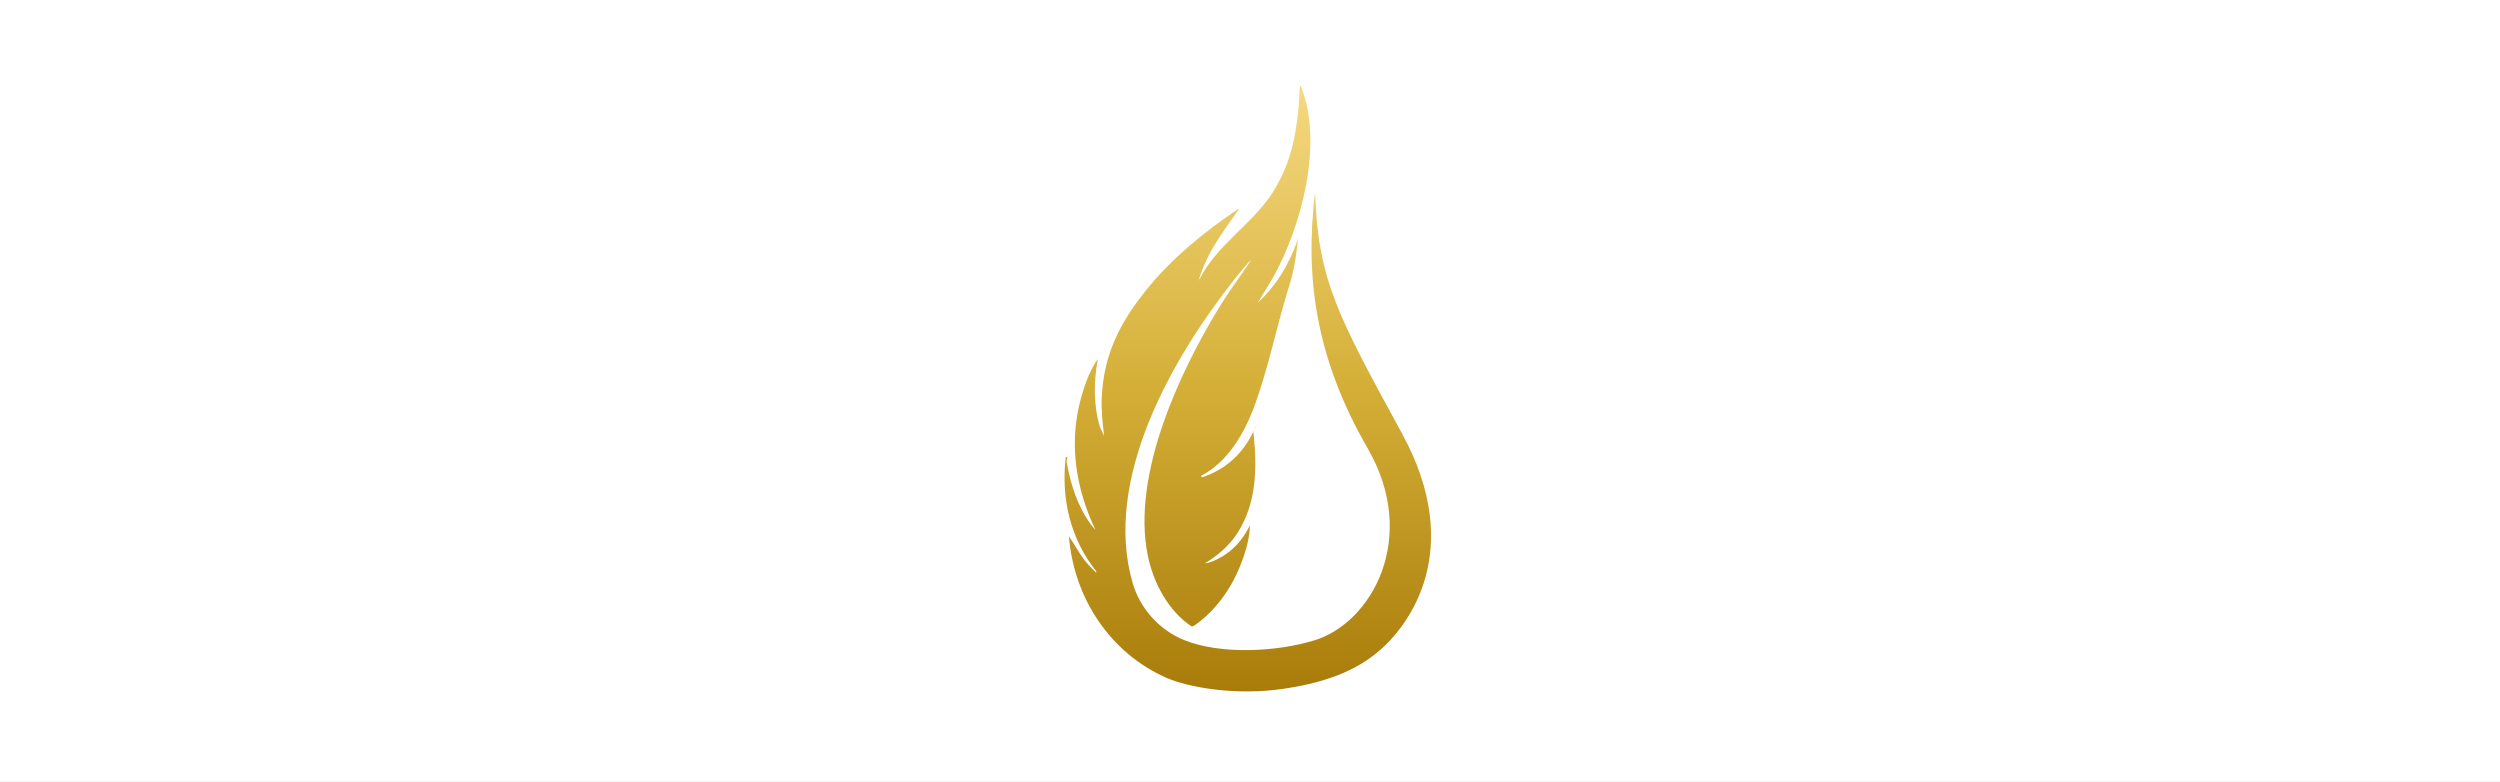
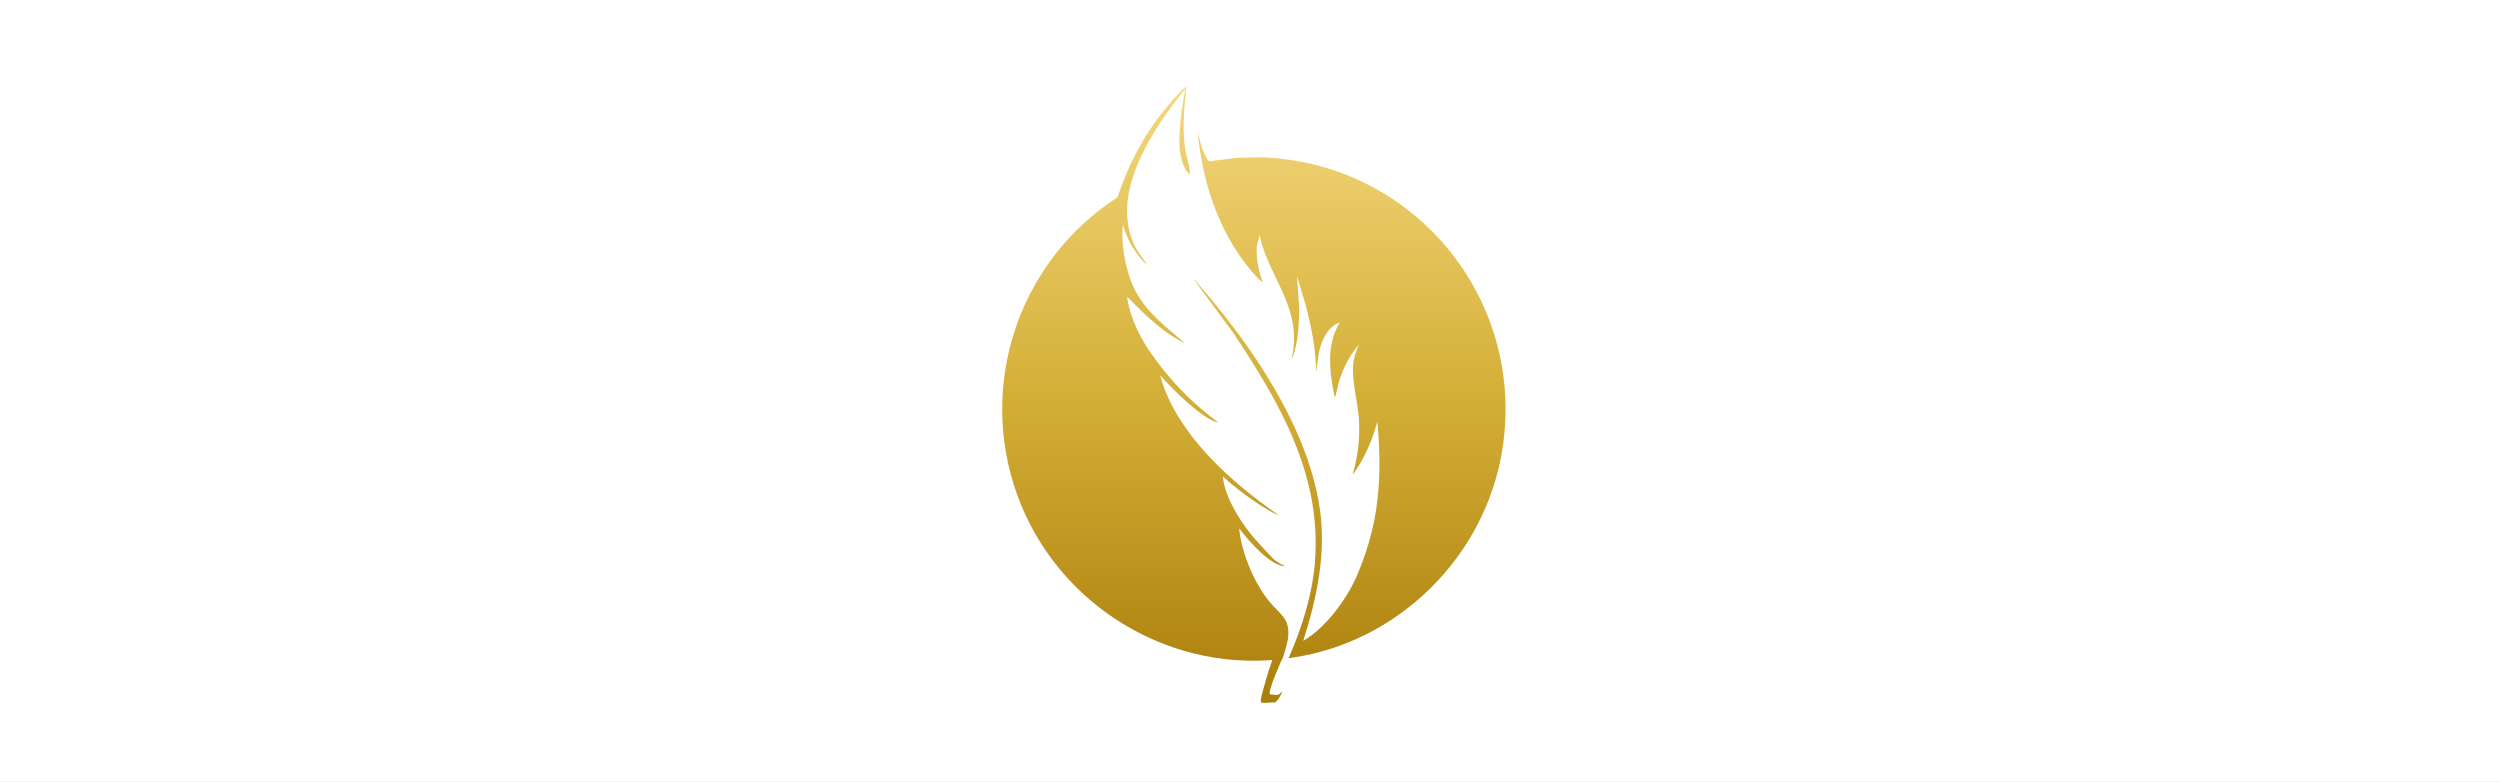
<svg xmlns="http://www.w3.org/2000/svg" viewBox="0 0 1600 500" width="1600" height="500" role="img" aria-label="featherdrop">
  <rect width="1600" height="500" fill="#ffffff" />
-   <g transform="translate(565.89,29.69) scale(0.46)">
+   <g transform="translate(597.4,47.76) scale(0.41)">
    <defs>
-       <linearGradient id="fd-gold" x1="0" y1="0" x2="0" y2="1" gradientUnits="objectBoundingBox">
+       <linearGradient id="fd-gold" x1="500" y1="0" x2="500" y2="1000" gradientUnits="userSpaceOnUse">
        <stop offset="0" stop-color="#F6D981" />
        <stop offset="0.5" stop-color="#D4AF37" />
        <stop offset="1" stop-color="#A97C0A" />
      </linearGradient>
    </defs>
-     <path fill="url(#fd-gold)" d="M519.4,357.1c14.5-13.6,27.8-29.8,38.2-48.7s16.5-33.7,18.2-42.5c-3.9,41.2-8.5,54.6-14.6,74.6-15.7,51.8-26.5,105.3-44.8,156.3-14.1,39.5-37.4,81-75.7,100.8l1.4,2c31.3-10.3,54.3-30.5,69.5-59.5s-.6-2.1,2.3-1.6c5,47.7,4.4,96.3-22.1,138-11.3,17.9-27.7,31.9-45.7,42.8,5.4-.4,11.6-3.1,16.4-5.4,21.5-10.2,35.8-26.4,46.4-47.6-.6,23.1-9.3,47.6-18.9,68.5-11,23.8-29.6,48.7-50.1,64.7-2.5,1.9-10.1,8.4-12.3,7.5-33.1-22.2-53.3-61.4-60.9-98.9-22.9-112.1,44.8-257.2,103-350.9,11.6-18.7,25.2-36.2,37.2-54.6s2.7-2.4,1-3.4c-7.3,8.4-14.4,17-21.3,25.7-86.4,109.7-183.1,278.1-140.7,422.5,9.7,32.9,35.3,64,71.4,78.6,50.3,20.3,128,16.8,181.7.2,79.5-24.5,145.2-142.9,73.8-266.7s-88-235.6-73.4-355.7c4.4,122.4,32.4,172.2,121.2,335.1s7.6,264.5-23.8,294.7-73.4,50.2-141.4,60.2-133.2-2.5-161.8-14.9c-79.3-34.5-129.8-111.6-136.6-197.2,7.6,10.6,13.4,22.4,21.4,32.7,4.9,6.3,10.5,12,16.3,17.6l.5-1.6c-36.2-44.8-49.4-102-42.6-159,4.2-.8,1,3.5,1.2,5.9.3,3.5,1.9,10,2.6,13.8,5.9,28.5,18.2,60.3,37.7,81.9-10.5-21.9-18.5-44.9-23.5-68.8-8.4-40.5-7-80.3,4.6-119.9,4.9-16.7,11.9-35.5,22.1-49.4-6,31.6-6.3,64.7,3.2,95.7l5.5,11.4c-2.2-17.9-4.2-36-3.3-54.1,2.8-59.7,25.6-104.1,62.4-149.6,35.4-43.9,80.7-80.6,127.3-112,1.8,1.1-.5,2.4-1.1,3.3-19.4,27.9-39.1,53.3-50.5,86s-2.7,5.7-1.9,7.9c24.4-48,73.4-76,102-120.9,3.3-5.1,7.8-13.4,10.6-18.9,20-39.4,25.1-85.1,26.8-129,1.8.3,2,2.1,2.5,3.5,30,78.6-.2,191-39,262l-22.4,37.1Z" />
+     <g fill="url(#fd-gold)">
+       <path d="M402.1,314.2c35.5,39.8,69.2,82,99.1,126.3,47.3,70.3,90.3,153.9,102.2,238.9,9.7,69.4-5.1,138.7-26.2,204.4,34.7-19.6,68.9-66.4,83.8-101.6,27.4-64.5,42.2-131.3,31.9-241-14.3,54.5-38.6,83.2-38.6,83.2,8.2-27.5,11.5-56,10-84.8-1.6-29.2-11.1-57.7-9.1-87.1.8-11,4.7-21.3,9.1-31.3-14.3,16.4-24.7,36.5-31.1,57.4-2.1,6.9-3.1,14.4-5.2,21.1s0,2.8-1.8,3.1c-7.9-38.6-13.6-80.9,8.2-116.1-20.3,7.3-29,29.3-33.1,48.9l-4,29.1c0-36.1-7.6-71.6-16.6-106.3l-13.3-44.3,3.7,51.2c-.6,21.5-1.2,43.3-6.7,64.2-1.1,4.1-2.5,10.4-5.2,13.4,4.4-18.4,4.8-36.9,1.5-55.5-8.4-48.2-42-88.8-51.4-136.8l-4.5,16.8c-1.4,19.5,2.6,38.4,9.1,56.7l-5.4-4.1c-59.3-61.7-88.1-146.6-96.2-230.9l6.6,24.7c1.2,3.4,8.7,20.6,11.3,21.5l42.5-5.3,38.1-1c236.9,7.5,413.4,218.3,377.6,453.9-25.6,168.5-162.8,304.6-331.8,327.7l-2.2.2c20.8-47.3,37.2-99,41.2-150.9,10.4-135.8-55.4-248-127.2-356.3l-66-89.5Z" />
+       <path d="M545.9,908.6s-27.2,59.2-19.7,59c7.5-.2,10.6,3.5,17-3.6,4.1-4.2-6.7,16.8-10.7,16s-19.2,2.3-21.2-.5,5.6-27,8.5-37.6c2.9-10.6,14.4-43.2,14.4-43.2l11.7,10Z" />
+       <path d="M400.2,156.3c-8.7-8.2-13.3-22.5-15.1-34.3-5.3-33.9,8.2-100.5,8.2-100.5,0,0-20.8,26.7-30.5,40.6-40.8,59-84.3,141.1-45.3,211.7l17.4,24.8c-18.5-17.3-32.7-39.7-39-64.4,0,0-5.3,29.8,8.4,76s41.6,70.5,88.7,109c-40.9-18.2-79.7-62.4-90.7-72.5,2.3,21.3,13.9,55,36.9,87.7,23,32.7,53.5,69.9,105.5,108.7-22.3-3.8-69.5-49.2-90.8-73.8,31.3,119.2,174.6,209.9,184.2,218-1,1.5-47.7-24.2-86.3-60.1,2.6,34.8,33.4,80.6,56.3,104.6s21,25.9,40.9,35.4c-21.5,1-57.4-39.5-71.8-59,3.3,36.6,22.8,84.2,46.4,113.4,17.4,21.5,34.3,26.8,29.7,59.7-.6,4.4-6.9,28.8-9.2,31l-2,.3c-185.8,20.5-361.6-95.6-416.9-273.1-52.8-169.3,14.2-352.7,162.1-448,16.5-50.1,41.2-97.6,74.9-138.3,6.3-7.6,22.9-27.6,30-32.6s2.5-1.6,2.6-1.4c-.7,13.4-2.9,27-3.6,40.5-.9,18.6-1.1,39.3,2,57.6,2.2,13,7.3,25.4,7,38.8Z" />
+     </g>
  </g>
</svg>
